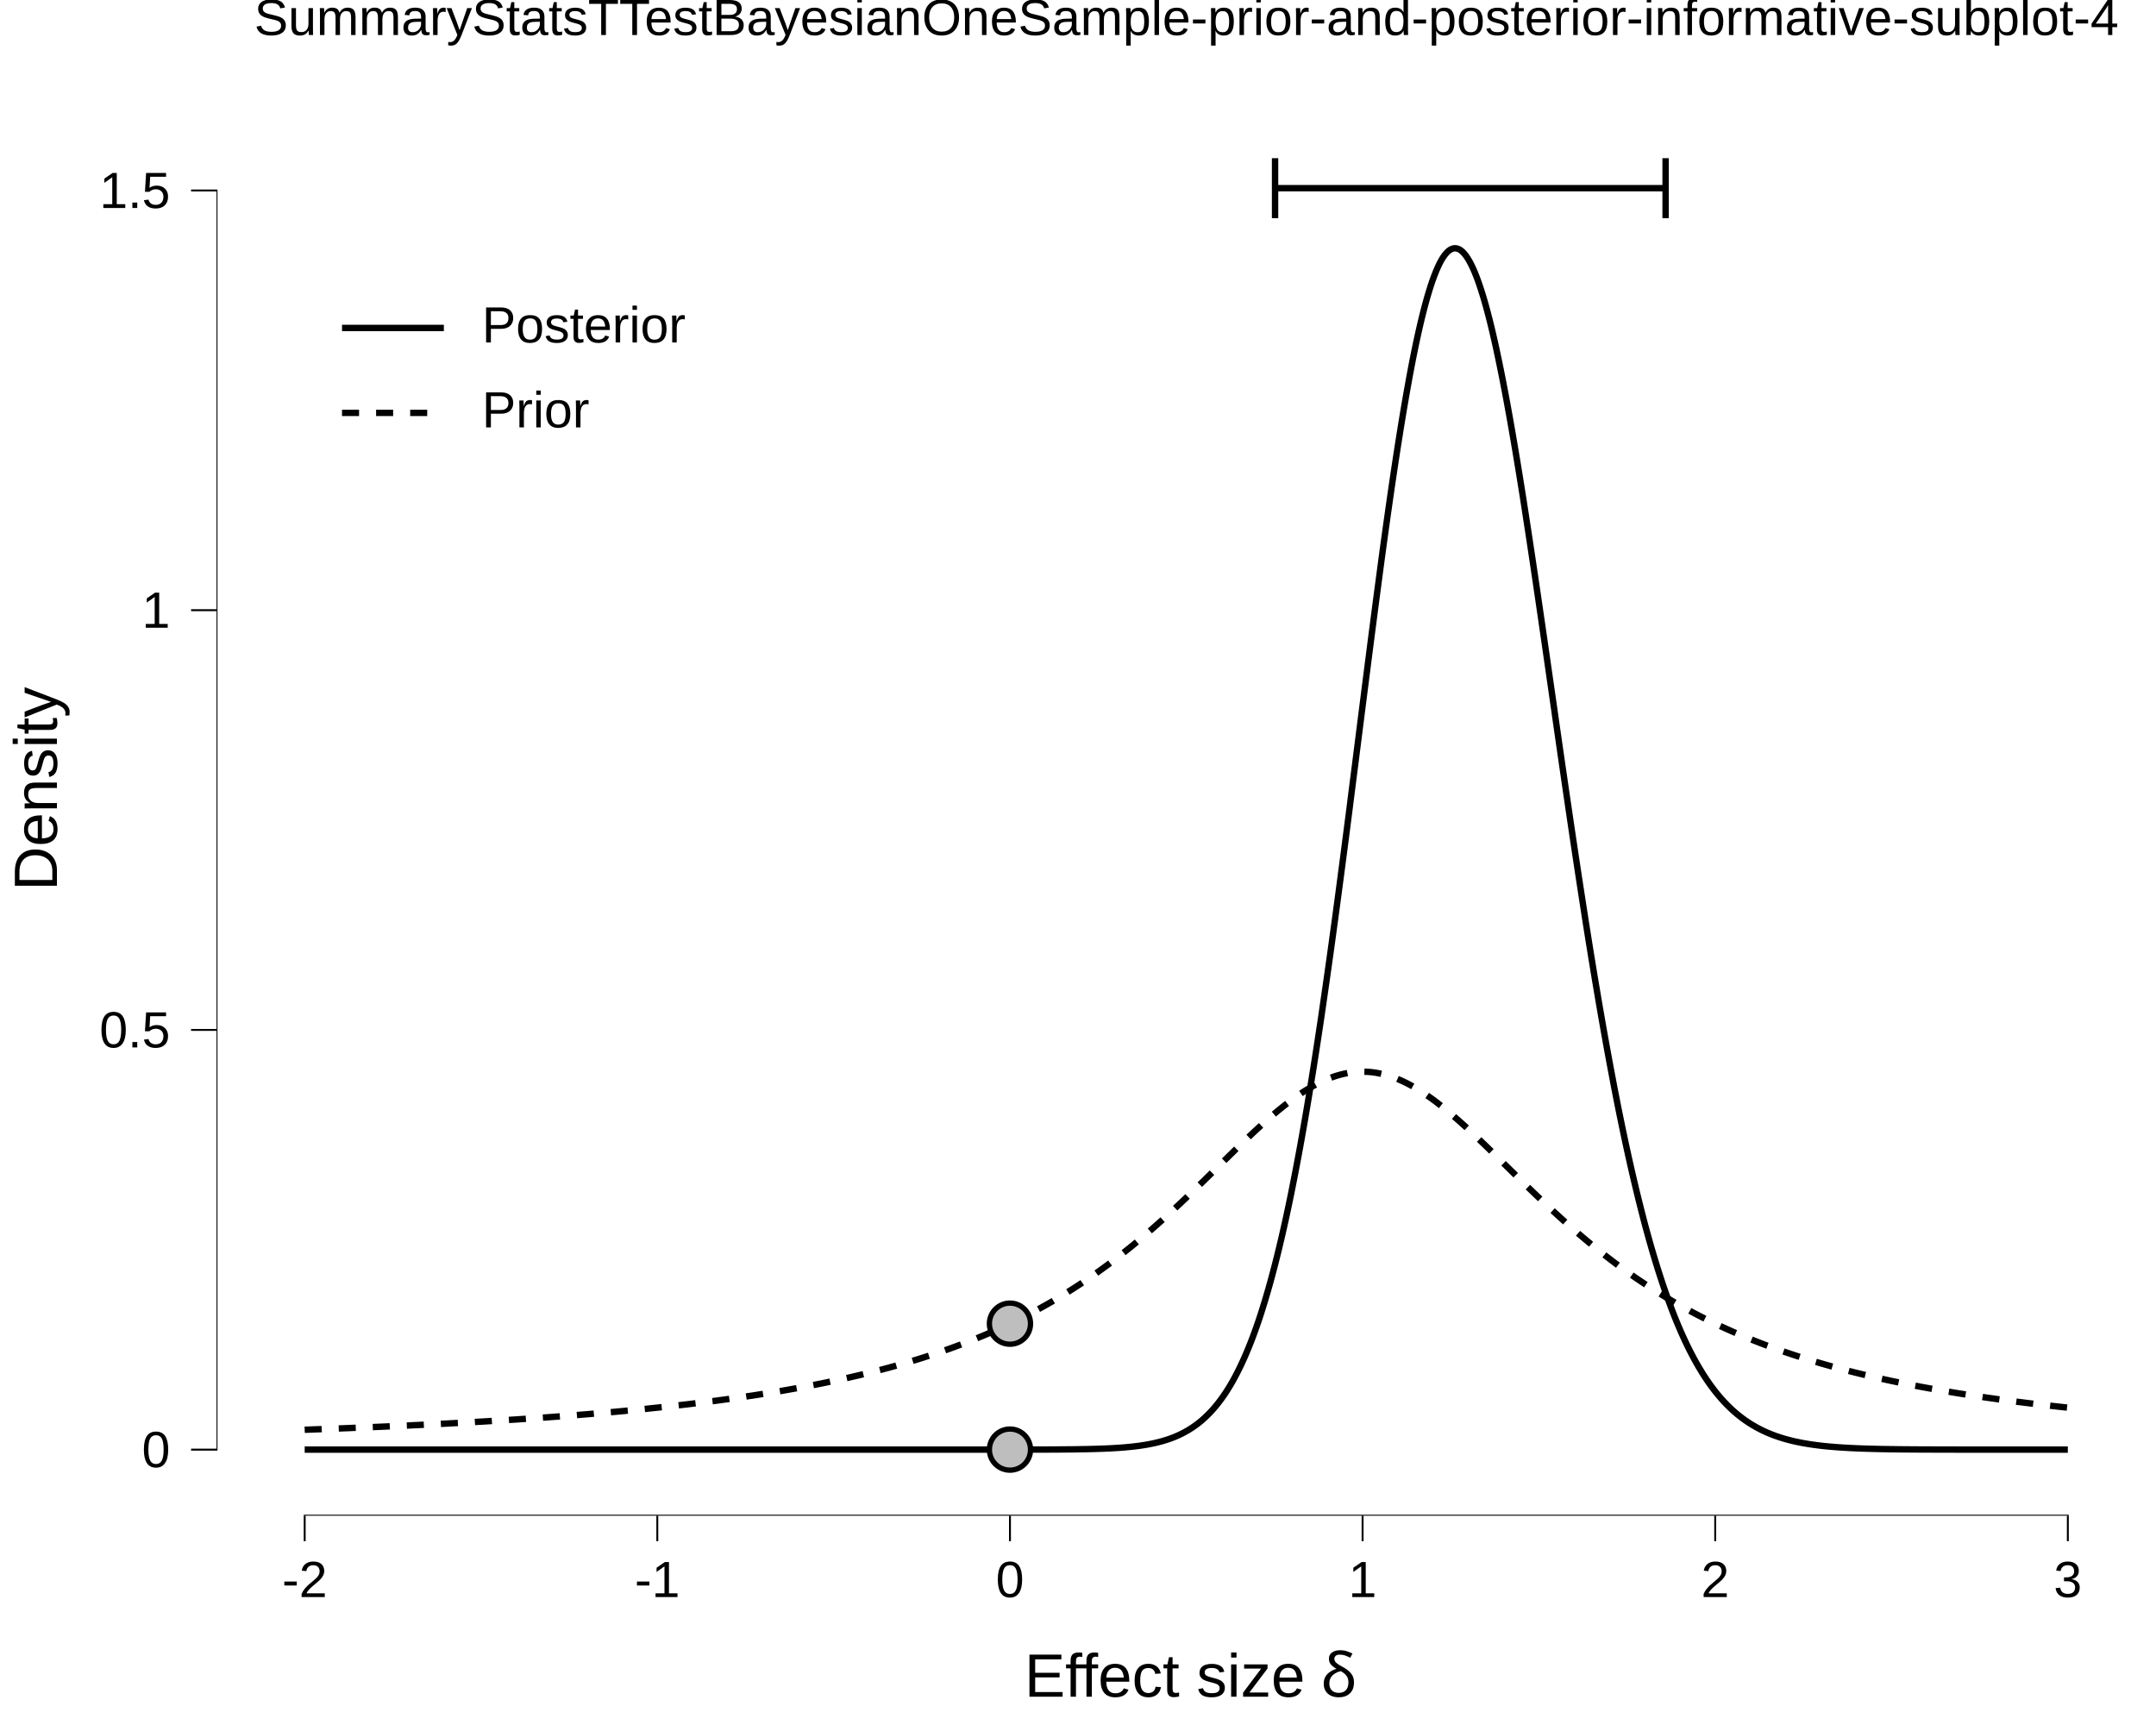
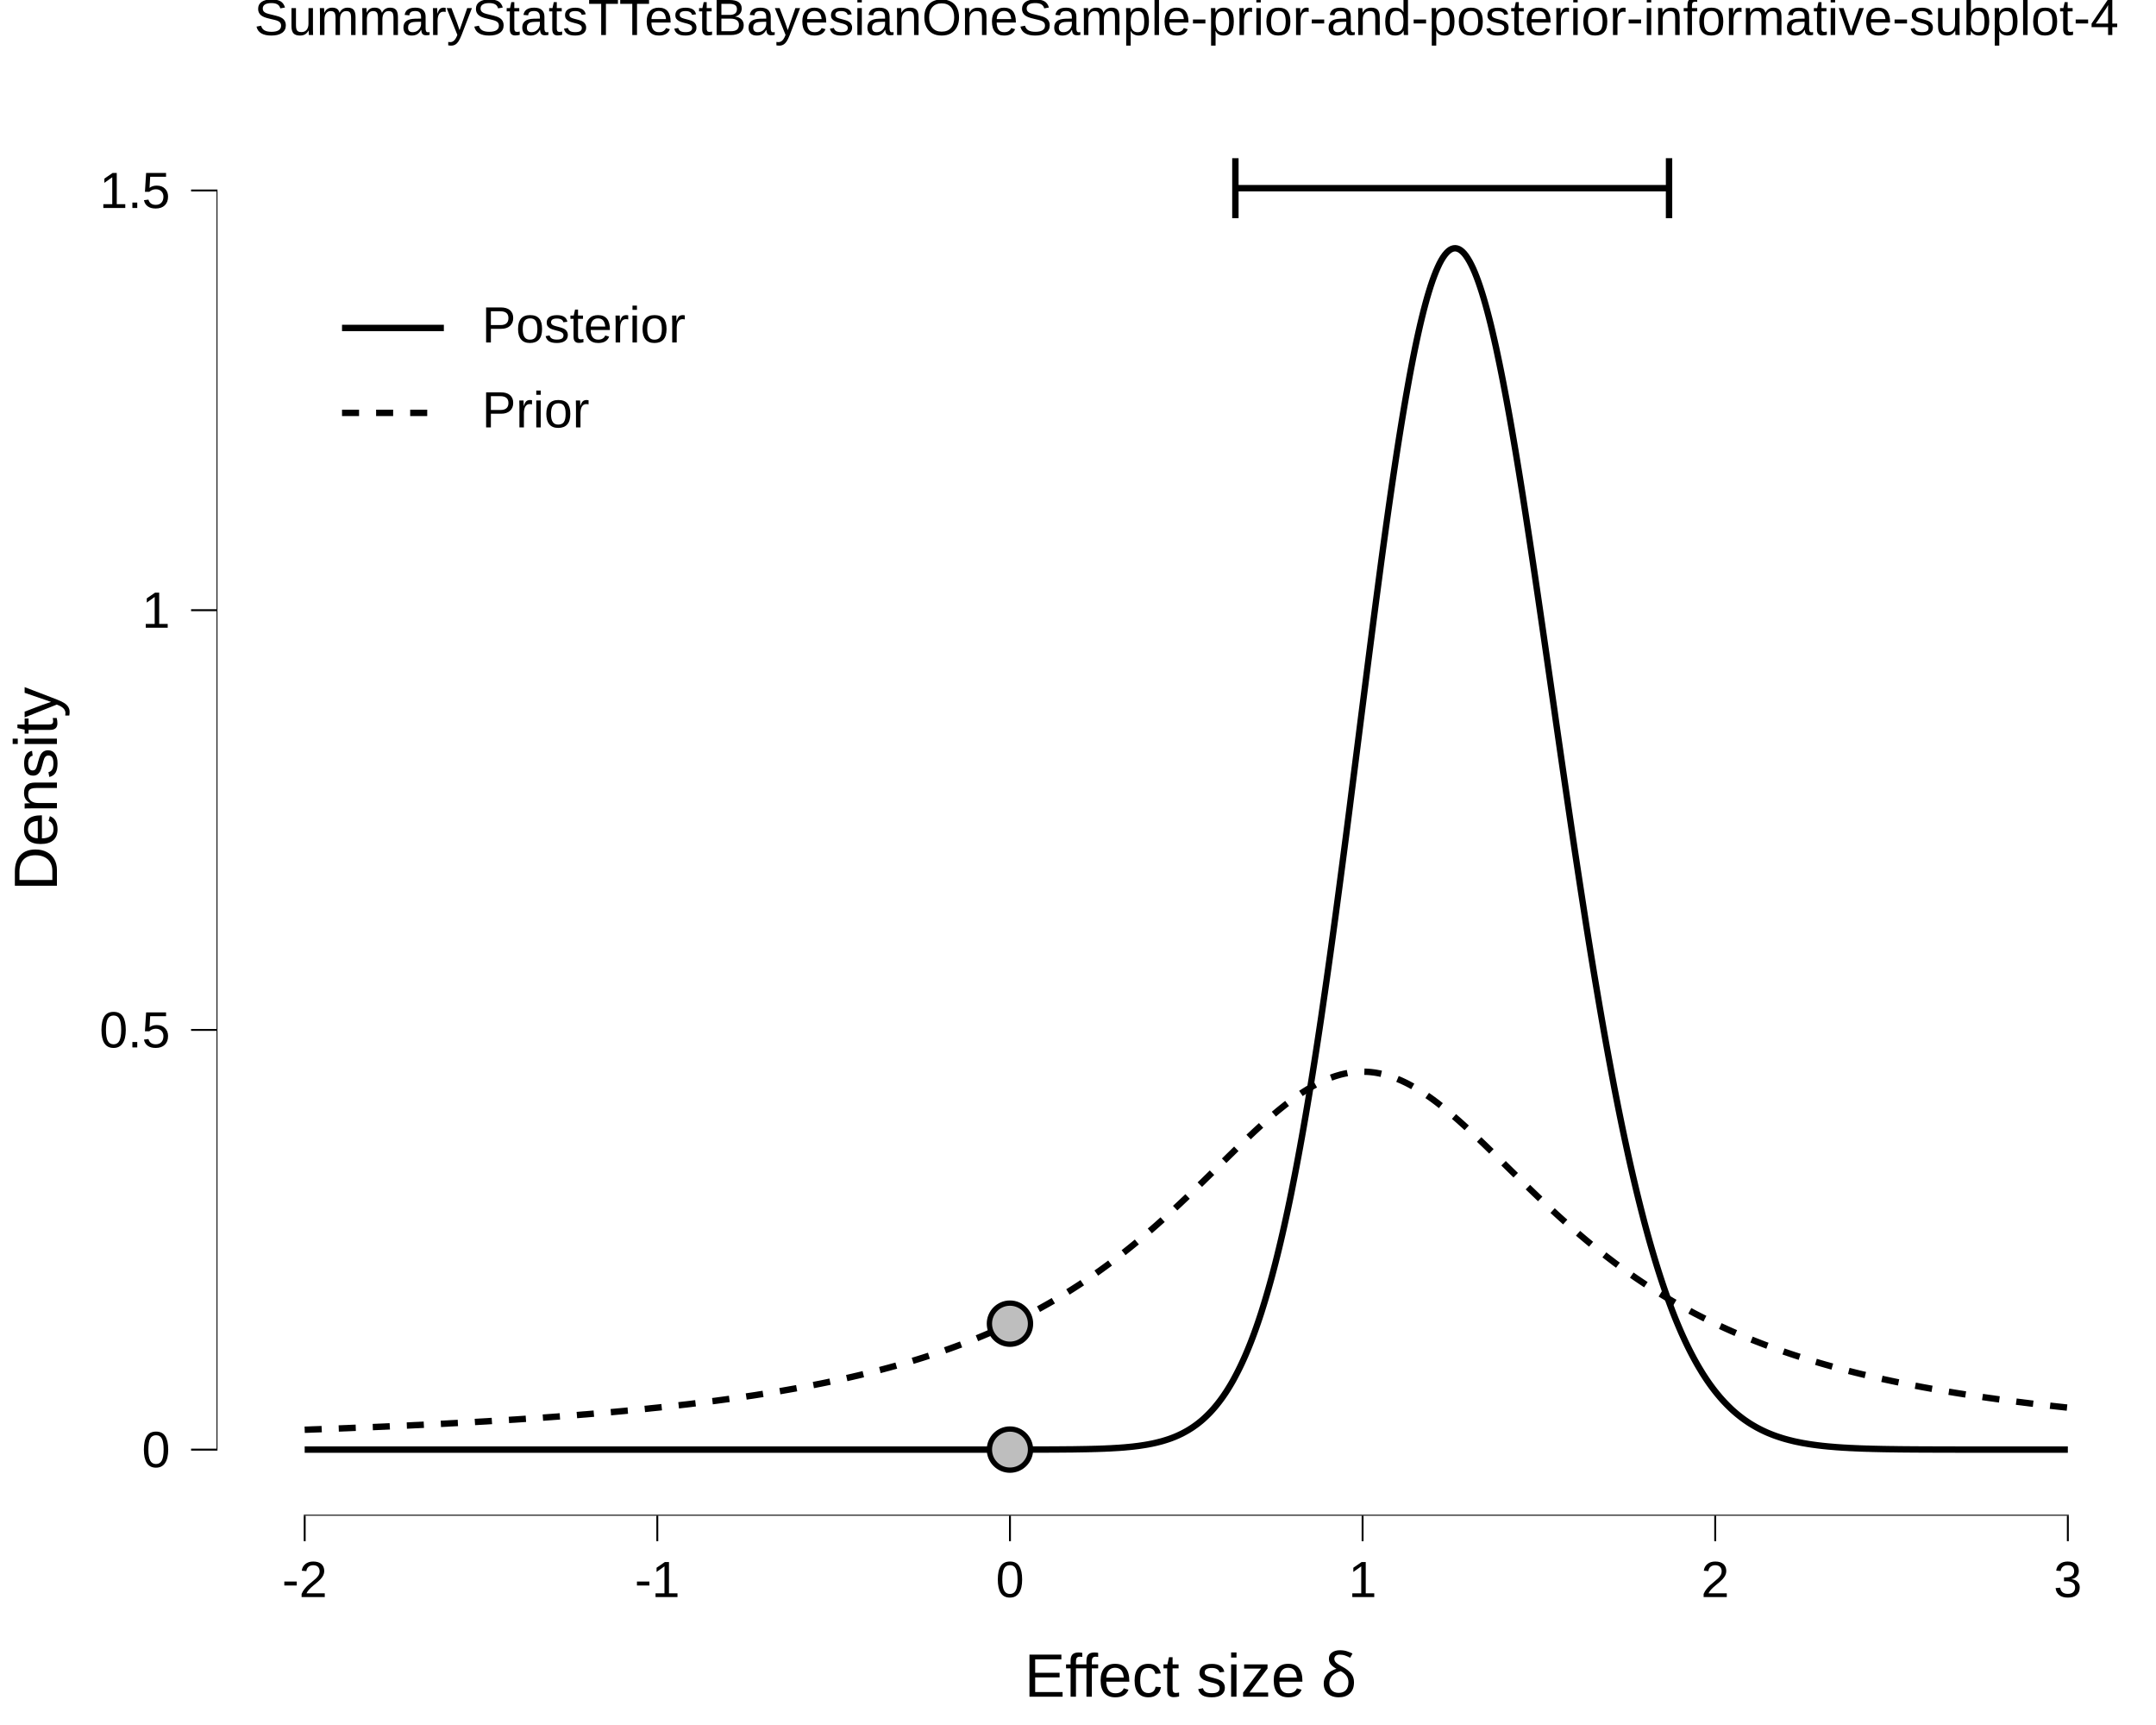
<svg xmlns="http://www.w3.org/2000/svg" viewBox="0 0 720.00 576.00">
  <defs>
    <style type="text/css">
    line, polyline, polygon, path, rect, circle {
      fill: none;
      stroke: #000000;
      stroke-linecap: round;
      stroke-linejoin: round;
      stroke-miterlimit: 10.00;
    }
  </style>
  </defs>
  <rect width="100%" height="100%" style="stroke: none; fill: #FFFFFF;" />
  <rect x="0.00" y="0.00" width="720.00" height="576.00" style="stroke-width: 10.67; stroke: none;" />
  <defs>
    <clipPath id="cpNzIuMzF8NzIwLjAwfDUwNi4xMXwyMC43MQ==">
      <rect x="72.31" y="20.71" width="647.69" height="485.40" />
    </clipPath>
  </defs>
  <rect x="72.31" y="20.71" width="647.69" height="485.40" style="stroke-width: 10.67; stroke: none;" clip-path="url(#cpNzIuMzF8NzIwLjAwfDUwNi4xMXwyMC43MQ==)" />
  <polyline points="101.75,484.05 102.34,484.05 102.93,484.05 103.52,484.05 104.11,484.05 104.70,484.05 105.29,484.05 105.88,484.05 106.47,484.05 107.06,484.05 107.65,484.05 108.24,484.05 108.83,484.05 109.41,484.05 110.00,484.05 110.59,484.05 111.18,484.05 111.77,484.05 112.36,484.05 112.95,484.05 113.54,484.05 114.13,484.05 114.72,484.05 115.31,484.05 115.90,484.05 116.49,484.05 117.08,484.05 117.67,484.05 118.26,484.05 118.85,484.05 119.43,484.05 120.02,484.05 120.61,484.05 121.20,484.05 121.79,484.05 122.38,484.05 122.97,484.05 123.56,484.05 124.15,484.05 124.74,484.05 125.33,484.05 125.92,484.05 126.51,484.05 127.10,484.05 127.69,484.05 128.28,484.05 128.86,484.05 129.45,484.05 130.04,484.05 130.63,484.05 131.22,484.05 131.81,484.05 132.40,484.05 132.99,484.05 133.58,484.05 134.17,484.05 134.76,484.05 135.35,484.05 135.94,484.05 136.53,484.05 137.12,484.05 137.71,484.05 138.30,484.05 138.88,484.05 139.47,484.05 140.06,484.05 140.65,484.05 141.24,484.05 141.83,484.05 142.42,484.05 143.01,484.05 143.60,484.05 144.19,484.05 144.78,484.05 145.37,484.05 145.96,484.05 146.55,484.05 147.14,484.05 147.73,484.05 148.32,484.05 148.90,484.05 149.49,484.05 150.08,484.05 150.67,484.05 151.26,484.05 151.85,484.05 152.44,484.05 153.03,484.05 153.62,484.05 154.21,484.05 154.80,484.05 155.39,484.05 155.98,484.05 156.57,484.05 157.16,484.05 157.75,484.05 158.33,484.05 158.92,484.05 159.51,484.05 160.10,484.05 160.69,484.05 161.28,484.05 161.87,484.05 162.46,484.05 163.05,484.05 163.64,484.05 164.23,484.05 164.82,484.05 165.41,484.05 166.00,484.05 166.59,484.05 167.18,484.05 167.77,484.05 168.35,484.05 168.94,484.05 169.53,484.05 170.12,484.05 170.71,484.05 171.30,484.05 171.89,484.05 172.48,484.05 173.07,484.05 173.66,484.05 174.25,484.05 174.84,484.05 175.43,484.05 176.02,484.05 176.61,484.05 177.20,484.05 177.78,484.05 178.37,484.05 178.96,484.05 179.55,484.05 180.14,484.05 180.73,484.05 181.32,484.05 181.91,484.05 182.50,484.05 183.09,484.05 183.68,484.05 184.27,484.05 184.86,484.05 185.45,484.05 186.04,484.05 186.63,484.05 187.22,484.05 187.80,484.05 188.39,484.05 188.98,484.05 189.57,484.05 190.16,484.05 190.75,484.05 191.34,484.05 191.93,484.05 192.52,484.05 193.11,484.05 193.70,484.05 194.29,484.05 194.88,484.05 195.47,484.05 196.06,484.05 196.65,484.05 197.23,484.05 197.82,484.05 198.41,484.05 199.00,484.05 199.59,484.05 200.18,484.05 200.77,484.05 201.36,484.05 201.95,484.05 202.54,484.05 203.13,484.05 203.72,484.05 204.31,484.05 204.90,484.05 205.49,484.05 206.08,484.05 206.67,484.05 207.25,484.05 207.84,484.05 208.43,484.05 209.02,484.05 209.61,484.05 210.20,484.05 210.79,484.05 211.38,484.05 211.97,484.05 212.56,484.05 213.15,484.05 213.74,484.05 214.33,484.05 214.92,484.05 215.51,484.05 216.10,484.05 216.69,484.05 217.27,484.05 217.86,484.05 218.45,484.05 219.04,484.05 219.63,484.05 220.22,484.05 220.81,484.05 221.40,484.05 221.99,484.05 222.58,484.05 223.17,484.05 223.76,484.05 224.35,484.05 224.94,484.05 225.53,484.05 226.12,484.05 226.70,484.05 227.29,484.05 227.88,484.05 228.47,484.05 229.06,484.05 229.65,484.05 230.24,484.05 230.83,484.05 231.42,484.05 232.01,484.05 232.60,484.05 233.19,484.05 233.78,484.05 234.37,484.05 234.96,484.05 235.55,484.05 236.14,484.05 236.72,484.05 237.31,484.05 237.90,484.05 238.49,484.05 239.08,484.05 239.67,484.05 240.26,484.05 240.85,484.05 241.44,484.05 242.03,484.05 242.62,484.05 243.21,484.05 243.80,484.05 244.39,484.05 244.98,484.05 245.57,484.05 246.15,484.05 246.74,484.05 247.33,484.05 247.92,484.05 248.51,484.05 249.10,484.05 249.69,484.05 250.28,484.05 250.87,484.05 251.46,484.05 252.05,484.05 252.64,484.05 253.23,484.05 253.82,484.05 254.41,484.05 255.00,484.05 255.59,484.05 256.17,484.05 256.76,484.05 257.35,484.05 257.94,484.05 258.53,484.05 259.12,484.05 259.71,484.05 260.30,484.05 260.89,484.05 261.48,484.05 262.07,484.05 262.66,484.05 263.25,484.05 263.84,484.05 264.43,484.05 265.02,484.05 265.60,484.05 266.19,484.05 266.78,484.05 267.37,484.05 267.96,484.05 268.55,484.05 269.14,484.05 269.73,484.05 270.32,484.05 270.91,484.05 271.50,484.05 272.09,484.05 272.68,484.05 273.27,484.05 273.86,484.05 274.45,484.05 275.04,484.05 275.62,484.05 276.21,484.05 276.80,484.05 277.39,484.05 277.98,484.05 278.57,484.05 279.16,484.05 279.75,484.05 280.34,484.05 280.93,484.05 281.52,484.05 282.11,484.05 282.70,484.05 283.29,484.05 283.88,484.05 284.47,484.05 285.05,484.05 285.64,484.05 286.23,484.05 286.82,484.05 287.41,484.05 288.00,484.05 288.59,484.05 289.18,484.05 289.77,484.05 290.36,484.05 290.95,484.05 291.54,484.05 292.13,484.05 292.72,484.05 293.31,484.05 293.90,484.05 294.49,484.05 295.07,484.05 295.66,484.05 296.25,484.05 296.84,484.05 297.43,484.05 298.02,484.05 298.61,484.05 299.20,484.05 299.79,484.05 300.38,484.05 300.97,484.05 301.56,484.05 302.15,484.05 302.74,484.05 303.33,484.05 303.92,484.05 304.51,484.05 305.09,484.05 305.68,484.05 306.27,484.05 306.86,484.05 307.45,484.05 308.04,484.05 308.63,484.05 309.22,484.05 309.81,484.05 310.40,484.05 310.99,484.05 311.58,484.05 312.17,484.05 312.76,484.05 313.35,484.05 313.94,484.05 314.52,484.05 315.11,484.05 315.70,484.05 316.29,484.05 316.88,484.05 317.47,484.05 318.06,484.05 318.65,484.05 319.24,484.05 319.83,484.05 320.42,484.05 321.01,484.05 321.60,484.05 322.19,484.05 322.78,484.05 323.37,484.05 323.96,484.05 324.54,484.05 325.13,484.05 325.72,484.05 326.31,484.05 326.90,484.05 327.49,484.05 328.08,484.05 328.67,484.05 329.26,484.05 329.85,484.05 330.44,484.05 331.03,484.05 331.62,484.05 332.21,484.05 332.80,484.05 333.39,484.05 333.97,484.05 334.56,484.05 335.15,484.05 335.74,484.04 336.33,484.04 336.92,484.04 337.51,484.04 338.10,484.04 338.69,484.04 339.28,484.04 339.87,484.04 340.46,484.04 341.05,484.04 341.64,484.04 342.23,484.04 342.82,484.04 343.41,484.04 343.99,484.03 344.58,484.03 345.17,484.03 345.76,484.03 346.35,484.03 346.94,484.03 347.53,484.03 348.12,484.02 348.71,484.02 349.30,484.02 349.89,484.02 350.48,484.01 351.07,484.01 351.66,484.01 352.25,484.01 352.84,484.00 353.42,484.00 354.01,483.99 354.60,483.99 355.19,483.99 355.78,483.98 356.37,483.97 356.96,483.97 357.55,483.96 358.14,483.96 358.73,483.95 359.32,483.94 359.91,483.93 360.50,483.92 361.09,483.91 361.68,483.90 362.27,483.89 362.86,483.88 363.44,483.87 364.03,483.85 364.62,483.84 365.21,483.82 365.80,483.81 366.39,483.79 366.98,483.77 367.57,483.75 368.16,483.73 368.75,483.71 369.34,483.68 369.93,483.65 370.52,483.63 371.11,483.60 371.70,483.56 372.29,483.53 372.88,483.49 373.46,483.46 374.05,483.42 374.64,483.37 375.23,483.33 375.82,483.28 376.41,483.22 377.00,483.17 377.59,483.11 378.18,483.05 378.77,482.98 379.36,482.91 379.95,482.84 380.54,482.76 381.13,482.67 381.72,482.58 382.31,482.49 382.89,482.39 383.48,482.29 384.07,482.17 384.66,482.06 385.25,481.93 385.84,481.80 386.43,481.66 387.02,481.51 387.61,481.36 388.20,481.20 388.79,481.02 389.38,480.84 389.97,480.65 390.56,480.45 391.15,480.24 391.74,480.01 392.33,479.78 392.91,479.53 393.50,479.27 394.09,478.99 394.68,478.71 395.27,478.40 395.86,478.08 396.45,477.75 397.04,477.40 397.63,477.03 398.22,476.65 398.81,476.24 399.40,475.82 399.99,475.38 400.58,474.91 401.17,474.43 401.76,473.92 402.34,473.39 402.93,472.83 403.52,472.25 404.11,471.65 404.70,471.01 405.29,470.35 405.88,469.66 406.47,468.94 407.06,468.19 407.65,467.41 408.24,466.60 408.83,465.75 409.42,464.87 410.01,463.95 410.60,462.99 411.19,462.00 411.78,460.97 412.36,459.90 412.95,458.78 413.54,457.63 414.13,456.43 414.72,455.19 415.31,453.90 415.90,452.57 416.49,451.18 417.08,449.75 417.67,448.27 418.26,446.74 418.85,445.16 419.44,443.52 420.03,441.83 420.62,440.08 421.21,438.28 421.79,436.42 422.38,434.51 422.97,432.53 423.56,430.50 424.15,428.40 424.74,426.25 425.33,424.03 425.92,421.75 426.51,419.40 427.10,416.99 427.69,414.52 428.28,411.98 428.87,409.38 429.46,406.71 430.05,403.97 430.64,401.17 431.23,398.30 431.81,395.36 432.40,392.36 432.99,389.29 433.58,386.15 434.17,382.95 434.76,379.68 435.35,376.34 435.94,372.94 436.53,369.47 437.12,365.94 437.71,362.35 438.30,358.69 438.89,354.97 439.48,351.19 440.07,347.36 440.66,343.46 441.25,339.51 441.83,335.50 442.42,331.43 443.01,327.32 443.60,323.15 444.19,318.94 444.78,314.68 445.37,310.37 445.96,306.03 446.55,301.64 447.14,297.21 447.73,292.75 448.32,288.26 448.91,283.74 449.50,279.19 450.09,274.61 450.68,270.02 451.26,265.40 451.85,260.78 452.44,256.14 453.03,251.49 453.62,246.83 454.21,242.17 454.80,237.52 455.39,232.87 455.98,228.23 456.57,223.60 457.16,218.99 457.75,214.39 458.34,209.82 458.93,205.28 459.52,200.76 460.11,196.29 460.70,191.84 461.28,187.45 461.87,183.09 462.46,178.79 463.05,174.54 463.64,170.35 464.23,166.21 464.82,162.15 465.41,158.15 466.00,154.22 466.59,150.36 467.18,146.59 467.77,142.89 468.36,139.28 468.95,135.76 469.54,132.33 470.13,129.00 470.71,125.76 471.30,122.63 471.89,119.59 472.48,116.66 473.07,113.84 473.66,111.14 474.25,108.54 474.84,106.06 475.43,103.70 476.02,101.46 476.61,99.33 477.20,97.34 477.79,95.46 478.38,93.71 478.97,92.10 479.56,90.60 480.15,89.24 480.73,88.01 481.32,86.91 481.91,85.94 482.50,85.11 483.09,84.41 483.68,83.84 484.27,83.40 484.86,83.10 485.45,82.93 486.04,82.89 486.63,82.99 487.22,83.21 487.81,83.57 488.40,84.06 488.99,84.67 489.58,85.42 490.16,86.29 490.75,87.28 491.34,88.40 491.93,89.64 492.52,91.00 493.11,92.49 493.70,94.08 494.29,95.80 494.88,97.62 495.47,99.56 496.06,101.60 496.65,103.75 497.24,106.01 497.83,108.36 498.42,110.82 499.01,113.37 499.60,116.01 500.18,118.75 500.77,121.57 501.36,124.48 501.95,127.47 502.54,130.55 503.13,133.69 503.72,136.92 504.31,140.21 504.90,143.57 505.49,147.00 506.08,150.48 506.67,154.03 507.26,157.63 507.85,161.29 508.44,164.99 509.03,168.75 509.61,172.54 510.20,176.38 510.79,180.25 511.38,184.16 511.97,188.11 512.56,192.08 513.15,196.07 513.74,200.10 514.33,204.14 514.92,208.20 515.51,212.27 516.10,216.36 516.69,220.46 517.28,224.56 517.87,228.67 518.46,232.78 519.05,236.89 519.63,241.00 520.22,245.11 520.81,249.20 521.40,253.29 521.99,257.37 522.58,261.43 523.17,265.48 523.76,269.50 524.35,273.51 524.94,277.50 525.53,281.47 526.12,285.41 526.71,289.32 527.30,293.20 527.89,297.06 528.48,300.88 529.07,304.68 529.65,308.43 530.24,312.15 530.83,315.84 531.42,319.49 532.01,323.10 532.60,326.67 533.19,330.19 533.78,333.68 534.37,337.13 534.96,340.53 535.55,343.88 536.14,347.19 536.73,350.46 537.32,353.68 537.91,356.85 538.50,359.98 539.08,363.06 539.67,366.09 540.26,369.08 540.85,372.01 541.44,374.90 542.03,377.74 542.62,380.52 543.21,383.26 543.80,385.96 544.39,388.60 544.98,391.19 545.57,393.73 546.16,396.23 546.75,398.68 547.34,401.07 547.93,403.42 548.52,405.72 549.10,407.98 549.69,410.18 550.28,412.34 550.87,414.46 551.46,416.52 552.05,418.54 552.64,420.51 553.23,422.44 553.82,424.33 554.41,426.17 555.00,427.96 555.59,429.72 556.18,431.43 556.77,433.10 557.36,434.72 557.95,436.31 558.53,437.85 559.12,439.36 559.71,440.83 560.30,442.25 560.89,443.64 561.48,445.00 562.07,446.31 562.66,447.59 563.25,448.84 563.84,450.05 564.43,451.22 565.02,452.36 565.61,453.47 566.20,454.55 566.79,455.60 567.38,456.61 567.97,457.59 568.55,458.55 569.14,459.47 569.73,460.37 570.32,461.24 570.91,462.09 571.50,462.90 572.09,463.69 572.68,464.46 573.27,465.20 573.86,465.91 574.45,466.61 575.04,467.28 575.63,467.93 576.22,468.55 576.81,469.16 577.40,469.74 577.98,470.31 578.57,470.86 579.16,471.38 579.75,471.89 580.34,472.38 580.93,472.85 581.52,473.31 582.11,473.75 582.70,474.18 583.29,474.58 583.88,474.98 584.47,475.36 585.06,475.72 585.65,476.07 586.24,476.41 586.83,476.74 587.42,477.05 588.00,477.35 588.59,477.64 589.18,477.92 589.77,478.19 590.36,478.45 590.95,478.69 591.54,478.93 592.13,479.16 592.72,479.38 593.31,479.59 593.90,479.79 594.49,479.98 595.08,480.17 595.67,480.35 596.26,480.52 596.85,480.68 597.44,480.84 598.02,480.98 598.61,481.13 599.20,481.27 599.79,481.40 600.38,481.52 600.97,481.64 601.56,481.76 602.15,481.87 602.74,481.97 603.33,482.07 603.92,482.17 604.51,482.26 605.10,482.35 605.69,482.43 606.28,482.51 606.87,482.59 607.45,482.66 608.04,482.73 608.63,482.80 609.22,482.86 609.81,482.92 610.40,482.98 610.99,483.03 611.58,483.08 612.17,483.13 612.76,483.18 613.35,483.23 613.94,483.27 614.53,483.31 615.12,483.35 615.71,483.39 616.30,483.42 616.89,483.45 617.47,483.49 618.06,483.52 618.65,483.54 619.24,483.57 619.83,483.60 620.42,483.62 621.01,483.65 621.60,483.67 622.19,483.69 622.78,483.71 623.37,483.73 623.96,483.74 624.55,483.76 625.14,483.78 625.73,483.79 626.32,483.81 626.90,483.82 627.49,483.83 628.08,483.85 628.67,483.86 629.26,483.87 629.85,483.88 630.44,483.89 631.03,483.90 631.62,483.91 632.21,483.91 632.80,483.92 633.39,483.93 633.98,483.94 634.57,483.94 635.16,483.95 635.75,483.96 636.34,483.96 636.92,483.97 637.51,483.97 638.10,483.98 638.69,483.98 639.28,483.98 639.87,483.99 640.46,483.99 641.05,484.00 641.64,484.00 642.23,484.00 642.82,484.01 643.41,484.01 644.00,484.01 644.59,484.01 645.18,484.01 645.77,484.02 646.35,484.02 646.94,484.02 647.53,484.02 648.12,484.02 648.71,484.03 649.30,484.03 649.89,484.03 650.48,484.03 651.07,484.03 651.66,484.03 652.25,484.03 652.84,484.03 653.43,484.04 654.02,484.04 654.61,484.04 655.20,484.04 655.79,484.04 656.37,484.04 656.96,484.04 657.55,484.04 658.14,484.04 658.73,484.04 659.32,484.04 659.91,484.04 660.50,484.04 661.09,484.04 661.68,484.04 662.27,484.04 662.86,484.04 663.45,484.04 664.04,484.05 664.63,484.05 665.22,484.05 665.81,484.05 666.39,484.05 666.98,484.05 667.57,484.05 668.16,484.05 668.75,484.05 669.34,484.05 669.93,484.05 670.52,484.05 671.11,484.05 671.70,484.05 672.29,484.05 672.88,484.05 673.47,484.05 674.06,484.05 674.65,484.05 675.24,484.05 675.82,484.05 676.41,484.05 677.00,484.05 677.59,484.05 678.18,484.05 678.77,484.05 679.36,484.05 679.95,484.05 680.54,484.05 681.13,484.05 681.72,484.05 682.31,484.05 682.90,484.05 683.49,484.05 684.08,484.05 684.67,484.05 685.26,484.05 685.84,484.05 686.43,484.05 687.02,484.05 687.61,484.05 688.20,484.05 688.79,484.05 689.38,484.05 689.97,484.05 690.56,484.05 " style="stroke-width: 2.13; stroke-linecap: butt;" clip-path="url(#cpNzIuMzF8NzIwLjAwfDUwNi4xMXwyMC43MQ==)" />
  <polyline points="101.75,477.41 102.34,477.39 102.93,477.37 103.52,477.35 104.11,477.32 104.70,477.30 105.29,477.28 105.88,477.26 106.47,477.24 107.06,477.22 107.65,477.19 108.24,477.17 108.83,477.15 109.41,477.13 110.00,477.11 110.59,477.08 111.18,477.06 111.77,477.04 112.36,477.01 112.95,476.99 113.54,476.97 114.13,476.95 114.72,476.92 115.31,476.90 115.90,476.88 116.49,476.85 117.08,476.83 117.67,476.80 118.26,476.78 118.85,476.76 119.43,476.73 120.02,476.71 120.61,476.68 121.20,476.66 121.79,476.63 122.38,476.61 122.97,476.58 123.56,476.56 124.15,476.53 124.74,476.51 125.33,476.48 125.92,476.46 126.51,476.43 127.10,476.41 127.69,476.38 128.28,476.36 128.86,476.33 129.45,476.30 130.04,476.28 130.63,476.25 131.22,476.22 131.81,476.20 132.40,476.17 132.99,476.14 133.58,476.12 134.17,476.09 134.76,476.06 135.35,476.03 135.94,476.01 136.53,475.98 137.12,475.95 137.71,475.92 138.30,475.89 138.88,475.86 139.47,475.84 140.06,475.81 140.65,475.78 141.24,475.75 141.83,475.72 142.42,475.69 143.01,475.66 143.60,475.63 144.19,475.60 144.78,475.57 145.37,475.54 145.96,475.51 146.55,475.48 147.14,475.45 147.73,475.42 148.32,475.39 148.90,475.36 149.49,475.33 150.08,475.29 150.67,475.26 151.26,475.23 151.85,475.20 152.44,475.17 153.03,475.14 153.62,475.10 154.21,475.07 154.80,475.04 155.39,475.00 155.98,474.97 156.57,474.94 157.16,474.90 157.75,474.87 158.33,474.84 158.92,474.80 159.51,474.77 160.10,474.73 160.69,474.70 161.28,474.67 161.87,474.63 162.46,474.60 163.05,474.56 163.64,474.52 164.23,474.49 164.82,474.45 165.41,474.42 166.00,474.38 166.59,474.34 167.18,474.31 167.77,474.27 168.35,474.23 168.94,474.20 169.53,474.16 170.12,474.12 170.71,474.08 171.30,474.04 171.89,474.01 172.48,473.97 173.07,473.93 173.66,473.89 174.25,473.85 174.84,473.81 175.43,473.77 176.02,473.73 176.61,473.69 177.20,473.65 177.78,473.61 178.37,473.57 178.96,473.53 179.55,473.49 180.14,473.45 180.73,473.40 181.32,473.36 181.91,473.32 182.50,473.28 183.09,473.23 183.68,473.19 184.27,473.15 184.86,473.10 185.45,473.06 186.04,473.02 186.63,472.97 187.22,472.93 187.80,472.88 188.39,472.84 188.98,472.79 189.57,472.75 190.16,472.70 190.75,472.66 191.34,472.61 191.93,472.56 192.52,472.52 193.11,472.47 193.70,472.42 194.29,472.37 194.88,472.32 195.47,472.28 196.06,472.23 196.65,472.18 197.23,472.13 197.82,472.08 198.41,472.03 199.00,471.98 199.59,471.93 200.18,471.88 200.77,471.83 201.36,471.78 201.95,471.73 202.54,471.67 203.13,471.62 203.72,471.57 204.31,471.52 204.90,471.46 205.49,471.41 206.08,471.35 206.67,471.30 207.25,471.25 207.84,471.19 208.43,471.14 209.02,471.08 209.61,471.02 210.20,470.97 210.79,470.91 211.38,470.85 211.97,470.80 212.56,470.74 213.15,470.68 213.74,470.62 214.33,470.56 214.92,470.51 215.51,470.45 216.10,470.39 216.69,470.33 217.27,470.26 217.86,470.20 218.45,470.14 219.04,470.08 219.63,470.02 220.22,469.96 220.81,469.89 221.40,469.83 221.99,469.77 222.58,469.70 223.17,469.64 223.76,469.57 224.35,469.51 224.94,469.44 225.53,469.37 226.12,469.31 226.70,469.24 227.29,469.17 227.88,469.10 228.47,469.03 229.06,468.97 229.65,468.90 230.24,468.83 230.83,468.76 231.42,468.68 232.01,468.61 232.60,468.54 233.19,468.47 233.78,468.40 234.37,468.32 234.96,468.25 235.55,468.18 236.14,468.10 236.72,468.02 237.31,467.95 237.90,467.87 238.49,467.80 239.08,467.72 239.67,467.64 240.26,467.56 240.85,467.48 241.44,467.40 242.03,467.32 242.62,467.24 243.21,467.16 243.80,467.08 244.39,467.00 244.98,466.92 245.57,466.83 246.15,466.75 246.74,466.66 247.33,466.58 247.92,466.49 248.51,466.41 249.10,466.32 249.69,466.23 250.28,466.14 250.87,466.06 251.46,465.97 252.05,465.88 252.64,465.79 253.23,465.69 253.82,465.60 254.41,465.51 255.00,465.42 255.59,465.32 256.17,465.23 256.76,465.13 257.35,465.04 257.94,464.94 258.53,464.84 259.12,464.74 259.71,464.65 260.30,464.55 260.89,464.45 261.48,464.35 262.07,464.24 262.66,464.14 263.25,464.04 263.84,463.93 264.43,463.83 265.02,463.72 265.60,463.62 266.19,463.51 266.78,463.40 267.37,463.29 267.96,463.19 268.55,463.08 269.14,462.96 269.73,462.85 270.32,462.74 270.91,462.63 271.50,462.51 272.09,462.40 272.68,462.28 273.27,462.16 273.86,462.05 274.45,461.93 275.04,461.81 275.62,461.69 276.21,461.57 276.80,461.44 277.39,461.32 277.98,461.20 278.57,461.07 279.16,460.95 279.75,460.82 280.34,460.69 280.93,460.56 281.52,460.43 282.11,460.30 282.70,460.17 283.29,460.04 283.88,459.90 284.47,459.77 285.05,459.63 285.64,459.49 286.23,459.36 286.82,459.22 287.41,459.08 288.00,458.93 288.59,458.79 289.18,458.65 289.77,458.50 290.36,458.36 290.95,458.21 291.54,458.06 292.13,457.91 292.72,457.76 293.31,457.61 293.90,457.46 294.49,457.30 295.07,457.15 295.66,456.99 296.25,456.83 296.84,456.68 297.43,456.51 298.02,456.35 298.61,456.19 299.20,456.03 299.79,455.86 300.38,455.69 300.97,455.53 301.56,455.36 302.15,455.18 302.74,455.01 303.33,454.84 303.92,454.66 304.51,454.49 305.09,454.31 305.68,454.13 306.27,453.95 306.86,453.77 307.45,453.58 308.04,453.40 308.63,453.21 309.22,453.02 309.81,452.83 310.40,452.64 310.99,452.45 311.58,452.25 312.17,452.06 312.76,451.86 313.35,451.66 313.94,451.46 314.52,451.26 315.11,451.05 315.70,450.84 316.29,450.64 316.88,450.43 317.47,450.22 318.06,450.00 318.65,449.79 319.24,449.57 319.83,449.35 320.42,449.13 321.01,448.91 321.60,448.69 322.19,448.46 322.78,448.23 323.37,448.00 323.96,447.77 324.54,447.54 325.13,447.30 325.72,447.07 326.31,446.83 326.90,446.59 327.49,446.34 328.08,446.10 328.67,445.85 329.26,445.60 329.85,445.35 330.44,445.09 331.03,444.84 331.62,444.58 332.21,444.32 332.80,444.06 333.39,443.79 333.97,443.53 334.56,443.26 335.15,442.99 335.74,442.71 336.33,442.44 336.92,442.16 337.51,441.88 338.10,441.60 338.69,441.31 339.28,441.02 339.87,440.73 340.46,440.44 341.05,440.15 341.64,439.85 342.23,439.55 342.82,439.25 343.41,438.94 343.99,438.63 344.58,438.32 345.17,438.01 345.76,437.70 346.35,437.38 346.94,437.06 347.53,436.74 348.12,436.41 348.71,436.08 349.30,435.75 349.89,435.42 350.48,435.08 351.07,434.74 351.66,434.40 352.25,434.05 352.84,433.71 353.42,433.36 354.01,433.00 354.60,432.65 355.19,432.29 355.78,431.93 356.37,431.56 356.96,431.19 357.55,430.82 358.14,430.45 358.73,430.07 359.32,429.69 359.91,429.31 360.50,428.93 361.09,428.54 361.68,428.14 362.27,427.75 362.86,427.35 363.44,426.95 364.03,426.55 364.62,426.14 365.21,425.73 365.80,425.32 366.39,424.90 366.98,424.48 367.57,424.06 368.16,423.63 368.75,423.20 369.34,422.77 369.93,422.34 370.52,421.90 371.11,421.46 371.70,421.01 372.29,420.56 372.88,420.11 373.46,419.66 374.05,419.20 374.64,418.74 375.23,418.28 375.82,417.81 376.41,417.34 377.00,416.87 377.59,416.39 378.18,415.91 378.77,415.43 379.36,414.95 379.95,414.46 380.54,413.97 381.13,413.47 381.72,412.97 382.31,412.47 382.89,411.97 383.48,411.46 384.07,410.95 384.66,410.44 385.25,409.93 385.84,409.41 386.43,408.89 387.02,408.36 387.61,407.84 388.20,407.31 388.79,406.78 389.38,406.24 389.97,405.70 390.56,405.16 391.15,404.62 391.74,404.08 392.33,403.53 392.91,402.98 393.50,402.43 394.09,401.88 394.68,401.32 395.27,400.76 395.86,400.21 396.45,399.64 397.04,399.08 397.63,398.52 398.22,397.95 398.81,397.38 399.40,396.81 399.99,396.24 400.58,395.67 401.17,395.09 401.76,394.52 402.34,393.94 402.93,393.36 403.52,392.79 404.11,392.21 404.70,391.63 405.29,391.05 405.88,390.47 406.47,389.89 407.06,389.31 407.65,388.73 408.24,388.15 408.83,387.57 409.42,386.99 410.01,386.41 410.60,385.83 411.19,385.26 411.78,384.68 412.36,384.10 412.95,383.53 413.54,382.96 414.13,382.39 414.72,381.82 415.31,381.25 415.90,380.69 416.49,380.13 417.08,379.57 417.67,379.01 418.26,378.46 418.85,377.90 419.44,377.36 420.03,376.81 420.62,376.27 421.21,375.73 421.79,375.20 422.38,374.67 422.97,374.15 423.56,373.63 424.15,373.11 424.74,372.61 425.33,372.10 425.92,371.60 426.51,371.11 427.10,370.62 427.69,370.14 428.28,369.67 428.87,369.20 429.46,368.73 430.05,368.28 430.64,367.83 431.23,367.39 431.81,366.96 432.40,366.53 432.99,366.12 433.58,365.71 434.17,365.31 434.76,364.91 435.35,364.53 435.94,364.16 436.53,363.79 437.12,363.44 437.71,363.09 438.30,362.75 438.89,362.43 439.48,362.11 440.07,361.80 440.66,361.51 441.25,361.22 441.83,360.95 442.42,360.68 443.01,360.43 443.60,360.19 444.19,359.96 444.78,359.74 445.37,359.53 445.96,359.33 446.55,359.15 447.14,358.98 447.73,358.81 448.32,358.67 448.91,358.53 449.50,358.41 450.09,358.29 450.68,358.20 451.26,358.11 451.85,358.03 452.44,357.97 453.03,357.92 453.62,357.89 454.21,357.86 454.80,357.85 455.39,357.85 455.98,357.87 456.57,357.89 457.16,357.93 457.75,357.98 458.34,358.05 458.93,358.12 459.52,358.21 460.11,358.32 460.70,358.43 461.28,358.56 461.87,358.70 462.46,358.85 463.05,359.01 463.64,359.18 464.23,359.37 464.82,359.57 465.41,359.78 466.00,360.00 466.59,360.23 467.18,360.48 467.77,360.73 468.36,361.00 468.95,361.28 469.54,361.56 470.13,361.86 470.71,362.17 471.30,362.49 471.89,362.82 472.48,363.16 473.07,363.51 473.66,363.86 474.25,364.23 474.84,364.61 475.43,364.99 476.02,365.39 476.61,365.79 477.20,366.20 477.79,366.62 478.38,367.04 478.97,367.48 479.56,367.92 480.15,368.37 480.73,368.83 481.32,369.29 481.91,369.76 482.50,370.24 483.09,370.72 483.68,371.21 484.27,371.70 484.86,372.20 485.45,372.71 486.04,373.22 486.63,373.73 487.22,374.25 487.81,374.78 488.40,375.31 488.99,375.84 489.58,376.38 490.16,376.92 490.75,377.47 491.34,378.01 491.93,378.57 492.52,379.12 493.11,379.68 493.70,380.24 494.29,380.80 494.88,381.37 495.47,381.93 496.06,382.50 496.65,383.07 497.24,383.65 497.83,384.22 498.42,384.79 499.01,385.37 499.60,385.95 500.18,386.53 500.77,387.11 501.36,387.69 501.95,388.26 502.54,388.85 503.13,389.43 503.72,390.01 504.31,390.59 504.90,391.17 505.49,391.74 506.08,392.32 506.67,392.90 507.26,393.48 507.85,394.06 508.44,394.63 509.03,395.21 509.61,395.78 510.20,396.35 510.79,396.92 511.38,397.49 511.97,398.06 512.56,398.63 513.15,399.19 513.74,399.76 514.33,400.32 514.92,400.88 515.51,401.43 516.10,401.99 516.69,402.54 517.28,403.09 517.87,403.64 518.46,404.19 519.05,404.73 519.63,405.27 520.22,405.81 520.81,406.35 521.40,406.88 521.99,407.41 522.58,407.94 523.17,408.47 523.76,408.99 524.35,409.51 524.94,410.03 525.53,410.54 526.12,411.05 526.71,411.56 527.30,412.07 527.89,412.57 528.48,413.07 529.07,413.57 529.65,414.06 530.24,414.55 530.83,415.04 531.42,415.53 532.01,416.01 532.60,416.49 533.19,416.96 533.78,417.44 534.37,417.90 534.96,418.37 535.55,418.83 536.14,419.29 536.73,419.75 537.32,420.20 537.91,420.65 538.50,421.10 539.08,421.55 539.67,421.99 540.26,422.42 540.85,422.86 541.44,423.29 542.03,423.72 542.62,424.14 543.21,424.57 543.80,424.98 544.39,425.40 544.98,425.81 545.57,426.22 546.16,426.63 546.75,427.03 547.34,427.43 547.93,427.83 548.52,428.22 549.10,428.61 549.69,429.00 550.28,429.39 550.87,429.77 551.46,430.15 552.05,430.52 552.64,430.90 553.23,431.27 553.82,431.63 554.41,432.00 555.00,432.36 555.59,432.72 556.18,433.07 556.77,433.43 557.36,433.78 557.95,434.12 558.53,434.47 559.12,434.81 559.71,435.15 560.30,435.48 560.89,435.82 561.48,436.15 562.07,436.48 562.66,436.80 563.25,437.12 563.84,437.44 564.43,437.76 565.02,438.07 565.61,438.39 566.20,438.70 566.79,439.00 567.38,439.31 567.97,439.61 568.55,439.91 569.14,440.20 569.73,440.50 570.32,440.79 570.91,441.08 571.50,441.37 572.09,441.65 572.68,441.93 573.27,442.21 573.86,442.49 574.45,442.77 575.04,443.04 575.63,443.31 576.22,443.58 576.81,443.85 577.40,444.11 577.98,444.37 578.57,444.63 579.16,444.89 579.75,445.15 580.34,445.40 580.93,445.65 581.52,445.90 582.11,446.15 582.70,446.39 583.29,446.63 583.88,446.87 584.47,447.11 585.06,447.35 585.65,447.59 586.24,447.82 586.83,448.05 587.42,448.28 588.00,448.51 588.59,448.73 589.18,448.96 589.77,449.18 590.36,449.40 590.95,449.61 591.54,449.83 592.13,450.05 592.72,450.26 593.31,450.47 593.90,450.68 594.49,450.89 595.08,451.09 595.67,451.30 596.26,451.50 596.85,451.70 597.44,451.90 598.02,452.10 598.61,452.29 599.20,452.49 599.79,452.68 600.38,452.87 600.97,453.06 601.56,453.25 602.15,453.43 602.74,453.62 603.33,453.80 603.92,453.99 604.51,454.17 605.10,454.34 605.69,454.52 606.28,454.70 606.87,454.87 607.45,455.05 608.04,455.22 608.63,455.39 609.22,455.56 609.81,455.73 610.40,455.89 610.99,456.06 611.58,456.22 612.17,456.39 612.76,456.55 613.35,456.71 613.94,456.87 614.53,457.02 615.12,457.18 615.71,457.34 616.30,457.49 616.89,457.64 617.47,457.79 618.06,457.94 618.65,458.09 619.24,458.24 619.83,458.39 620.42,458.53 621.01,458.68 621.60,458.82 622.19,458.96 622.78,459.10 623.37,459.24 623.96,459.38 624.55,459.52 625.14,459.66 625.73,459.79 626.32,459.93 626.90,460.06 627.49,460.20 628.08,460.33 628.67,460.46 629.26,460.59 629.85,460.72 630.44,460.84 631.03,460.97 631.62,461.10 632.21,461.22 632.80,461.35 633.39,461.47 633.98,461.59 634.57,461.71 635.16,461.83 635.75,461.95 636.34,462.07 636.92,462.19 637.51,462.30 638.10,462.42 638.69,462.54 639.28,462.65 639.87,462.76 640.46,462.87 641.05,462.99 641.64,463.10 642.23,463.21 642.82,463.32 643.41,463.42 644.00,463.53 644.59,463.64 645.18,463.75 645.77,463.85 646.35,463.95 646.94,464.06 647.53,464.16 648.12,464.26 648.71,464.37 649.30,464.47 649.89,464.57 650.48,464.67 651.07,464.76 651.66,464.86 652.25,464.96 652.84,465.06 653.43,465.15 654.02,465.25 654.61,465.34 655.20,465.43 655.79,465.53 656.37,465.62 656.96,465.71 657.55,465.80 658.14,465.89 658.73,465.98 659.32,466.07 659.91,466.16 660.50,466.25 661.09,466.34 661.68,466.42 662.27,466.51 662.86,466.60 663.45,466.68 664.04,466.77 664.63,466.85 665.22,466.93 665.81,467.01 666.39,467.10 666.98,467.18 667.57,467.26 668.16,467.34 668.75,467.42 669.34,467.50 669.93,467.58 670.52,467.66 671.11,467.73 671.70,467.81 672.29,467.89 672.88,467.96 673.47,468.04 674.06,468.12 674.65,468.19 675.24,468.26 675.82,468.34 676.41,468.41 677.00,468.48 677.59,468.56 678.18,468.63 678.77,468.70 679.36,468.77 679.95,468.84 680.54,468.91 681.13,468.98 681.72,469.05 682.31,469.12 682.90,469.18 683.49,469.25 684.08,469.32 684.67,469.39 685.26,469.45 685.84,469.52 686.43,469.58 687.02,469.65 687.61,469.71 688.20,469.78 688.79,469.84 689.38,469.91 689.97,469.97 690.56,470.03 " style="stroke-width: 2.13; stroke-dasharray: 5.69,5.69; stroke-linecap: butt;" clip-path="url(#cpNzIuMzF8NzIwLjAwfDUwNi4xMXwyMC43MQ==)" />
  <circle cx="337.28" cy="484.04" r="5.15pt" style="stroke-width: 1.77; fill: #BEBEBE;" clip-path="url(#cpNzIuMzF8NzIwLjAwfDUwNi4xMXwyMC43MQ==)" />
  <circle cx="337.28" cy="441.99" r="5.15pt" style="stroke-width: 1.77; fill: #BEBEBE;" clip-path="url(#cpNzIuMzF8NzIwLjAwfDUwNi4xMXwyMC43MQ==)" />
-   <polyline points="556.23,72.86 556.23,52.81 " style="stroke-width: 2.13; stroke-linecap: butt;" clip-path="url(#cpNzIuMzF8NzIwLjAwfDUwNi4xMXwyMC43MQ==)" />
-   <polyline points="556.23,62.84 425.81,62.84 " style="stroke-width: 2.13; stroke-linecap: butt;" clip-path="url(#cpNzIuMzF8NzIwLjAwfDUwNi4xMXwyMC43MQ==)" />
-   <polyline points="425.81,72.86 425.81,52.81 " style="stroke-width: 2.13; stroke-linecap: butt;" clip-path="url(#cpNzIuMzF8NzIwLjAwfDUwNi4xMXwyMC43MQ==)" />
+   <polyline points="557.38,72.86 557.38,52.81 " style="stroke-width: 2.13; stroke-linecap: butt;" clip-path="url(#cpNzIuMzF8NzIwLjAwfDUwNi4xMXwyMC43MQ==)" />
+   <polyline points="557.38,62.84 412.56,62.84 " style="stroke-width: 2.13; stroke-linecap: butt;" clip-path="url(#cpNzIuMzF8NzIwLjAwfDUwNi4xMXwyMC43MQ==)" />
+   <polyline points="412.56,72.86 412.56,52.81 " style="stroke-width: 2.13; stroke-linecap: butt;" clip-path="url(#cpNzIuMzF8NzIwLjAwfDUwNi4xMXwyMC43MQ==)" />
  <line x1="101.43" y1="506.11" x2="690.88" y2="506.11" style="stroke-width: 0.64; stroke-linecap: butt;" clip-path="url(#cpNzIuMzF8NzIwLjAwfDUwNi4xMXwyMC43MQ==)" />
  <line x1="72.31" y1="484.37" x2="72.31" y2="63.28" style="stroke-width: 0.64; stroke-linecap: butt;" clip-path="url(#cpNzIuMzF8NzIwLjAwfDUwNi4xMXwyMC43MQ==)" />
  <rect x="72.31" y="20.71" width="647.69" height="485.40" style="stroke-width: 0.00; stroke: none;" clip-path="url(#cpNzIuMzF8NzIwLjAwfDUwNi4xMXwyMC43MQ==)" />
  <defs>
    <clipPath id="cpMC4wMHw3MjAuMDB8NTc2LjAwfDAuMDA=">
      <rect x="0.00" y="0.00" width="720.00" height="576.00" />
    </clipPath>
  </defs>
  <polyline points="72.31,506.11 72.31,20.71 " style="stroke-width: 0.00; stroke: none; stroke-linecap: butt;" clip-path="url(#cpMC4wMHw3MjAuMDB8NTc2LjAwfDAuMDA=)" />
  <g clip-path="url(#cpMC4wMHw3MjAuMDB8NTc2LjAwfDAuMDA=)">
    <text x="47.38" y="489.90" style="font-size: 17.00px; font-family: Liberation Sans;" textLength="9.45px" lengthAdjust="spacingAndGlyphs">0</text>
  </g>
  <g clip-path="url(#cpMC4wMHw3MjAuMDB8NTc2LjAwfDAuMDA=)">
    <text x="33.21" y="349.75" style="font-size: 17.00px; font-family: Liberation Sans;" textLength="23.62px" lengthAdjust="spacingAndGlyphs">0.5</text>
  </g>
  <g clip-path="url(#cpMC4wMHw3MjAuMDB8NTc2LjAwfDAuMDA=)">
    <text x="47.38" y="209.60" style="font-size: 17.00px; font-family: Liberation Sans;" textLength="9.45px" lengthAdjust="spacingAndGlyphs">1</text>
  </g>
  <g clip-path="url(#cpMC4wMHw3MjAuMDB8NTc2LjAwfDAuMDA=)">
    <text x="33.21" y="69.45" style="font-size: 17.00px; font-family: Liberation Sans;" textLength="23.62px" lengthAdjust="spacingAndGlyphs">1.5</text>
  </g>
  <polyline points="63.81,484.05 72.31,484.05 " style="stroke-width: 0.64; stroke-linecap: butt;" clip-path="url(#cpMC4wMHw3MjAuMDB8NTc2LjAwfDAuMDA=)" />
  <polyline points="63.81,343.90 72.31,343.90 " style="stroke-width: 0.64; stroke-linecap: butt;" clip-path="url(#cpMC4wMHw3MjAuMDB8NTc2LjAwfDAuMDA=)" />
  <polyline points="63.81,203.75 72.31,203.75 " style="stroke-width: 0.64; stroke-linecap: butt;" clip-path="url(#cpMC4wMHw3MjAuMDB8NTc2LjAwfDAuMDA=)" />
  <polyline points="63.81,63.60 72.31,63.60 " style="stroke-width: 0.64; stroke-linecap: butt;" clip-path="url(#cpMC4wMHw3MjAuMDB8NTc2LjAwfDAuMDA=)" />
  <polyline points="72.31,506.11 720.00,506.11 " style="stroke-width: 0.00; stroke: none; stroke-linecap: butt;" clip-path="url(#cpMC4wMHw3MjAuMDB8NTc2LjAwfDAuMDA=)" />
  <polyline points="101.75,514.62 101.75,506.11 " style="stroke-width: 0.64; stroke-linecap: butt;" clip-path="url(#cpMC4wMHw3MjAuMDB8NTc2LjAwfDAuMDA=)" />
  <polyline points="219.51,514.62 219.51,506.11 " style="stroke-width: 0.64; stroke-linecap: butt;" clip-path="url(#cpMC4wMHw3MjAuMDB8NTc2LjAwfDAuMDA=)" />
  <polyline points="337.28,514.62 337.28,506.11 " style="stroke-width: 0.64; stroke-linecap: butt;" clip-path="url(#cpMC4wMHw3MjAuMDB8NTc2LjAwfDAuMDA=)" />
  <polyline points="455.04,514.62 455.04,506.11 " style="stroke-width: 0.64; stroke-linecap: butt;" clip-path="url(#cpMC4wMHw3MjAuMDB8NTc2LjAwfDAuMDA=)" />
  <polyline points="572.80,514.62 572.80,506.11 " style="stroke-width: 0.64; stroke-linecap: butt;" clip-path="url(#cpMC4wMHw3MjAuMDB8NTc2LjAwfDAuMDA=)" />
  <polyline points="690.56,514.62 690.56,506.11 " style="stroke-width: 0.64; stroke-linecap: butt;" clip-path="url(#cpMC4wMHw3MjAuMDB8NTc2LjAwfDAuMDA=)" />
  <g clip-path="url(#cpMC4wMHw3MjAuMDB8NTc2LjAwfDAuMDA=)">
    <text x="94.20" y="533.29" style="font-size: 17.00px; font-family: Liberation Sans;" textLength="15.11px" lengthAdjust="spacingAndGlyphs">-2</text>
  </g>
  <g clip-path="url(#cpMC4wMHw3MjAuMDB8NTc2LjAwfDAuMDA=)">
    <text x="211.96" y="533.29" style="font-size: 17.00px; font-family: Liberation Sans;" textLength="15.11px" lengthAdjust="spacingAndGlyphs">-1</text>
  </g>
  <g clip-path="url(#cpMC4wMHw3MjAuMDB8NTc2LjAwfDAuMDA=)">
    <text x="332.55" y="533.29" style="font-size: 17.00px; font-family: Liberation Sans;" textLength="9.45px" lengthAdjust="spacingAndGlyphs">0</text>
  </g>
  <g clip-path="url(#cpMC4wMHw3MjAuMDB8NTc2LjAwfDAuMDA=)">
    <text x="450.31" y="533.29" style="font-size: 17.00px; font-family: Liberation Sans;" textLength="9.45px" lengthAdjust="spacingAndGlyphs">1</text>
  </g>
  <g clip-path="url(#cpMC4wMHw3MjAuMDB8NTc2LjAwfDAuMDA=)">
    <text x="568.07" y="533.29" style="font-size: 17.00px; font-family: Liberation Sans;" textLength="9.45px" lengthAdjust="spacingAndGlyphs">2</text>
  </g>
  <g clip-path="url(#cpMC4wMHw3MjAuMDB8NTc2LjAwfDAuMDA=)">
    <text x="685.83" y="533.29" style="font-size: 17.00px; font-family: Liberation Sans;" textLength="9.45px" lengthAdjust="spacingAndGlyphs">3</text>
  </g>
  <g clip-path="url(#cpMC4wMHw3MjAuMDB8NTc2LjAwfDAuMDA=)">
    <text x="342.12" y="566.55" style="font-size: 20.40px; font-family: Liberation Sans;" textLength="93.73px" lengthAdjust="spacingAndGlyphs">Effect size</text>
  </g>
  <g clip-path="url(#cpMC4wMHw3MjAuMDB8NTc2LjAwfDAuMDA=)">
    <text x="435.85" y="566.55" style="font-size: 20.40px; font-family: Symbola;" textLength="5.09px" lengthAdjust="spacingAndGlyphs"> </text>
  </g>
  <g clip-path="url(#cpMC4wMHw3MjAuMDB8NTc2LjAwfDAuMDA=)">
    <text x="440.95" y="566.55" style="font-size: 20.40px; font-family: Symbola;" textLength="9.25px" lengthAdjust="spacingAndGlyphs">δ</text>
  </g>
  <g clip-path="url(#cpMC4wMHw3MjAuMDB8NTc2LjAwfDAuMDA=)">
    <text transform="translate(19.01,297.42) rotate(-90)" style="font-size: 20.40px; font-family: Liberation Sans;" textLength="68.02px" lengthAdjust="spacingAndGlyphs">Density</text>
  </g>
  <rect x="104.48" y="81.39" width="129.96" height="76.12" style="stroke-width: 0.75; stroke: none;" clip-path="url(#cpMC4wMHw3MjAuMDB8NTc2LjAwfDAuMDA=)" />
  <rect x="104.48" y="81.39" width="129.96" height="76.12" style="stroke-width: 10.67; stroke: none;" clip-path="url(#cpMC4wMHw3MjAuMDB8NTc2LjAwfDAuMDA=)" />
  <rect x="109.96" y="95.34" width="42.52" height="28.35" style="stroke-width: 10.67; stroke: none;" clip-path="url(#cpMC4wMHw3MjAuMDB8NTc2LjAwfDAuMDA=)" />
  <line x1="114.22" y1="109.51" x2="148.23" y2="109.51" style="stroke-width: 2.13; stroke-linecap: butt;" clip-path="url(#cpMC4wMHw3MjAuMDB8NTc2LjAwfDAuMDA=)" />
  <rect x="109.96" y="123.68" width="42.52" height="28.35" style="stroke-width: 10.67; stroke: none;" clip-path="url(#cpMC4wMHw3MjAuMDB8NTc2LjAwfDAuMDA=)" />
  <line x1="114.22" y1="137.86" x2="148.23" y2="137.86" style="stroke-width: 2.13; stroke-dasharray: 5.69,5.69; stroke-linecap: butt;" clip-path="url(#cpMC4wMHw3MjAuMDB8NTc2LjAwfDAuMDA=)" />
  <g clip-path="url(#cpMC4wMHw3MjAuMDB8NTc2LjAwfDAuMDA=)">
    <text x="160.95" y="114.36" style="font-size: 17.00px; font-family: Liberation Sans;" textLength="68.02px" lengthAdjust="spacingAndGlyphs">Posterior</text>
  </g>
  <g clip-path="url(#cpMC4wMHw3MjAuMDB8NTc2LjAwfDAuMDA=)">
    <text x="160.95" y="142.71" style="font-size: 17.00px; font-family: Liberation Sans;" textLength="35.89px" lengthAdjust="spacingAndGlyphs">Prior</text>
  </g>
  <g clip-path="url(#cpMC4wMHw3MjAuMDB8NTc2LjAwfDAuMDA=)">
    <text x="84.89" y="11.70" style="font-size: 17.00px; font-family: Liberation Sans;" textLength="622.53px" lengthAdjust="spacingAndGlyphs">SummaryStatsTTestBayesianOneSample-prior-and-posterior-informative-subplot-4</text>
  </g>
</svg>
